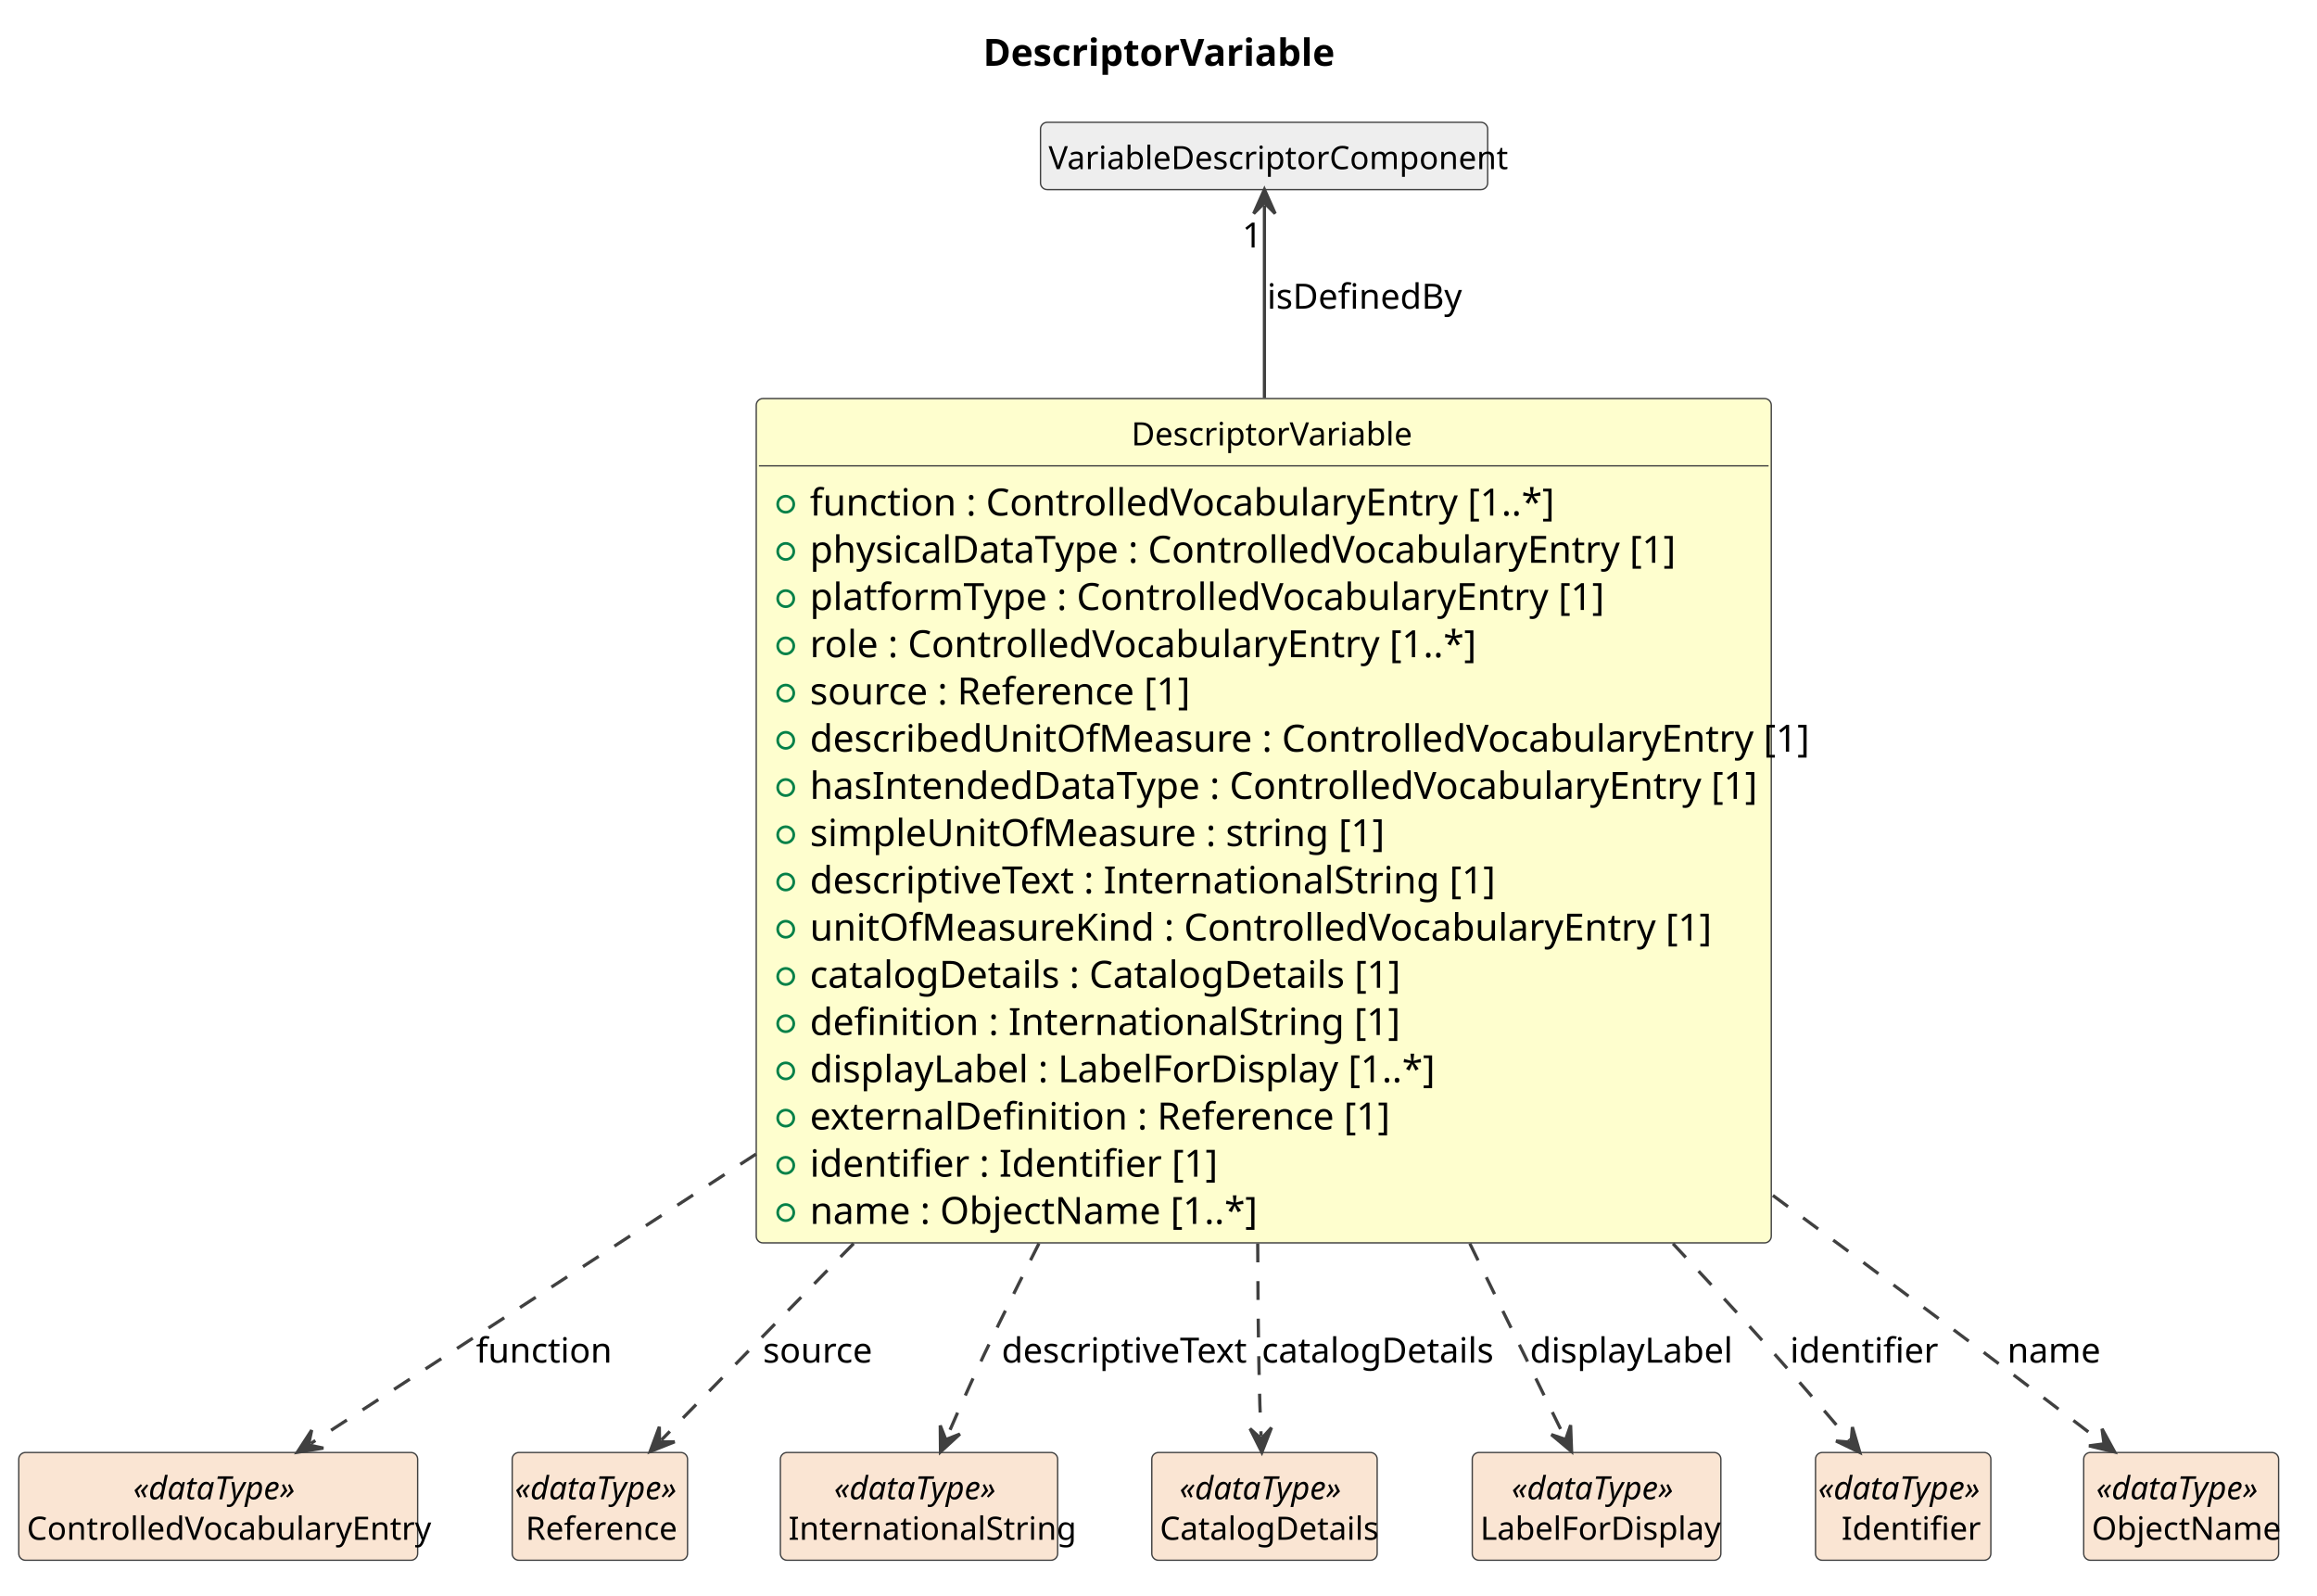
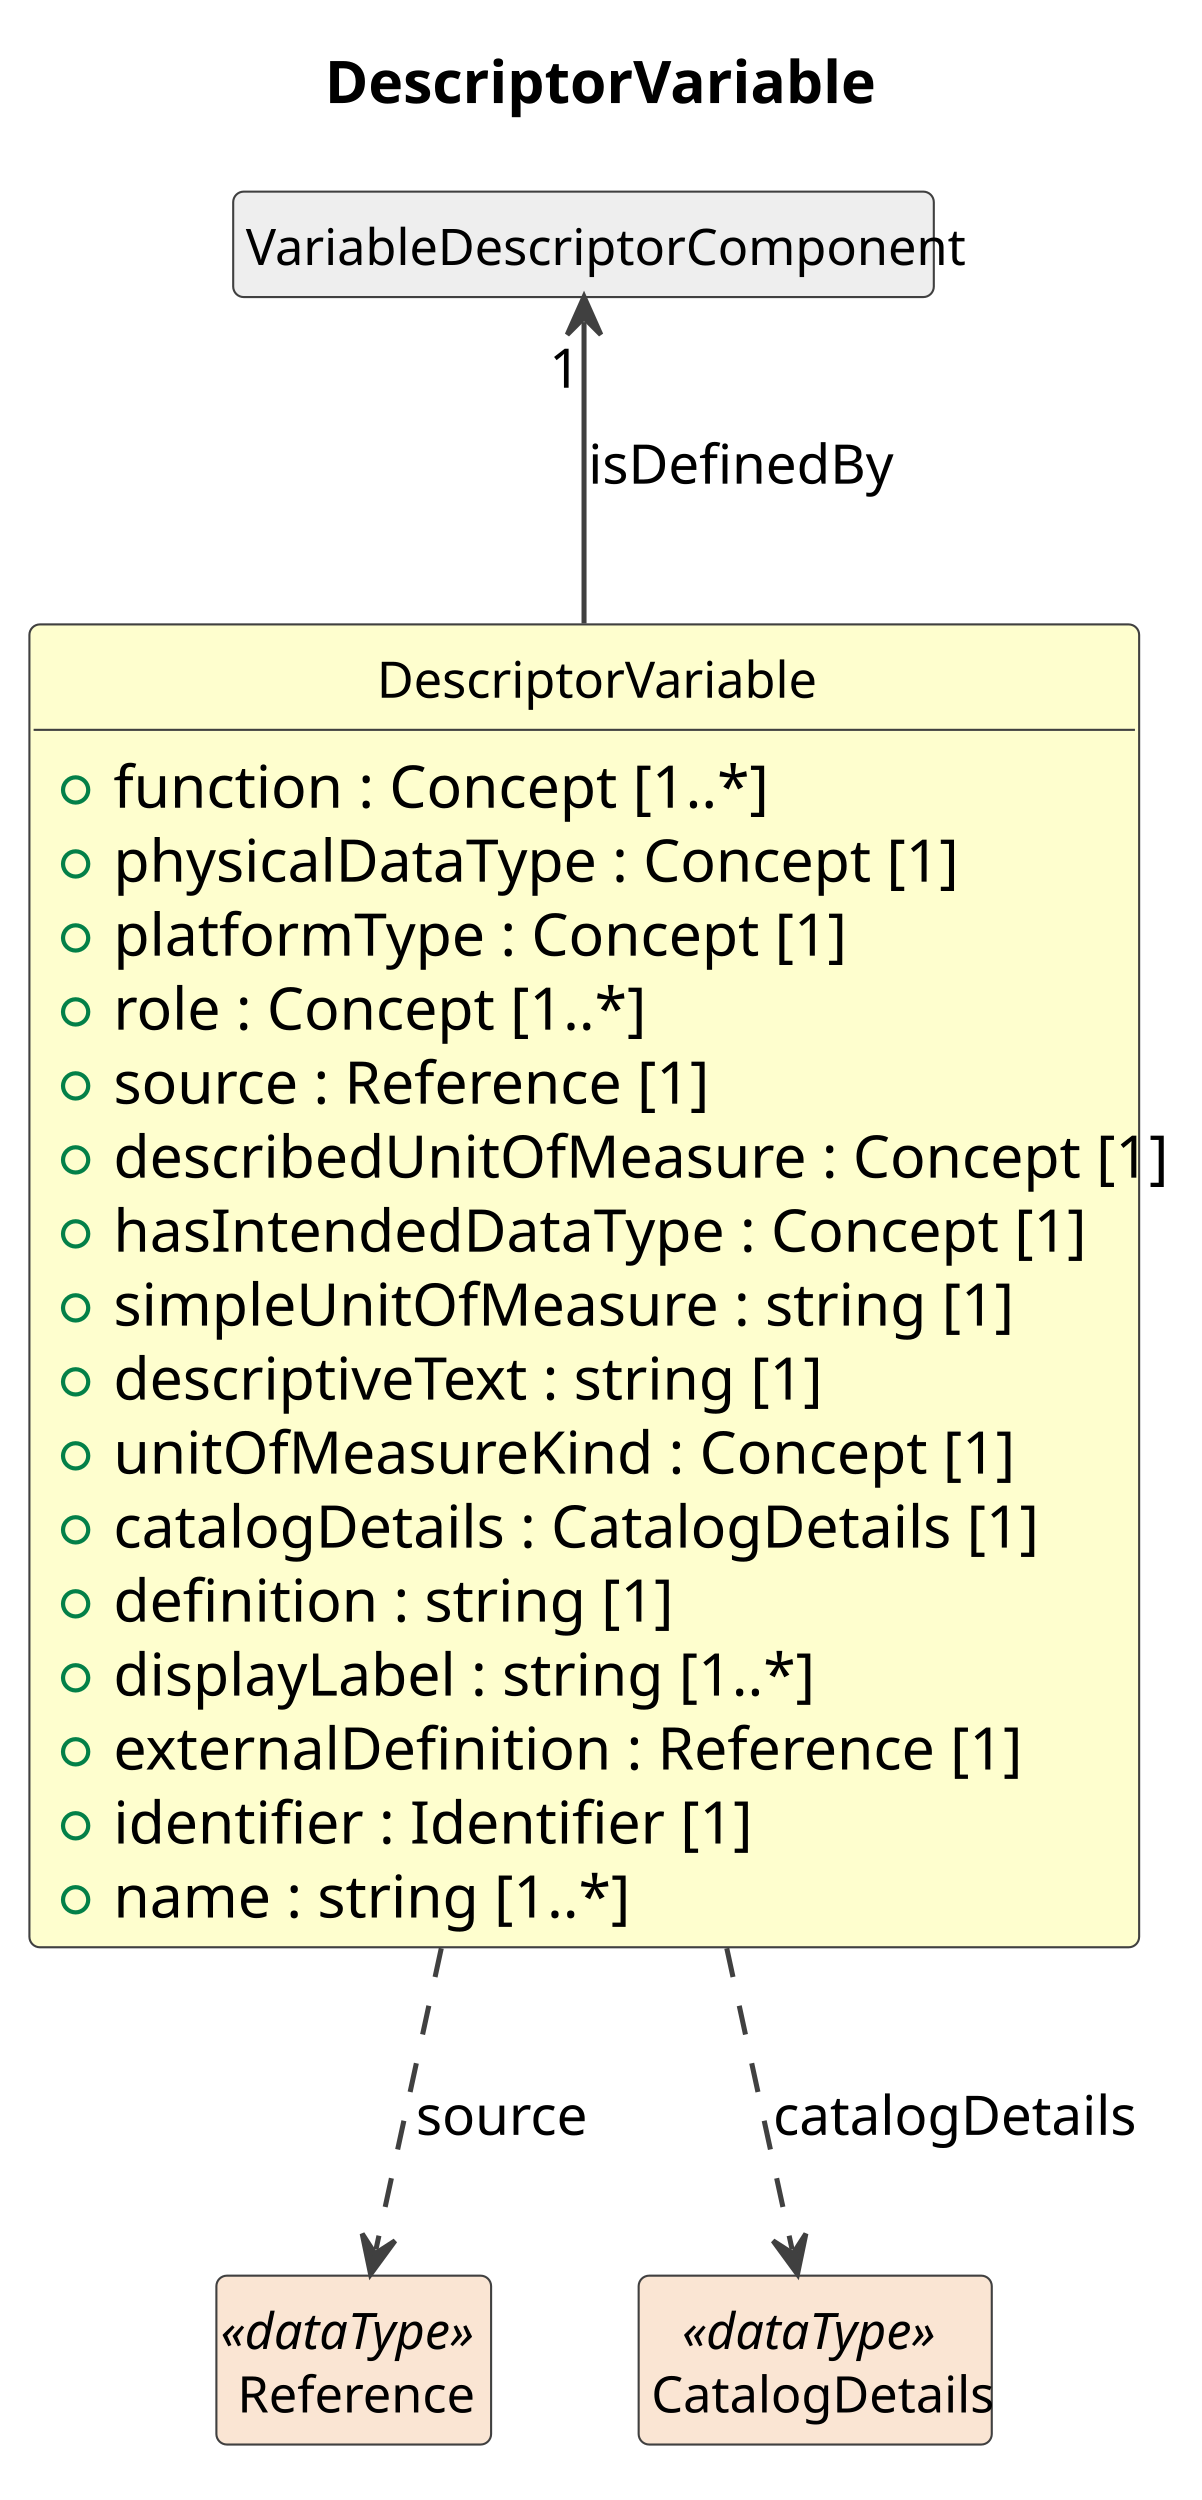
- <svg xmlns="http://www.w3.org/2000/svg" contentStyleType="text/css" data-diagram-type="CLASS" height="595px" preserveAspectRatio="none" style="width:864px;height:595px;background:#FFFFFF;" version="1.1" viewBox="0 0 864 595" width="864px" zoomAndPan="magnify">
+ <svg xmlns="http://www.w3.org/2000/svg" contentStyleType="text/css" data-diagram-type="CLASS" height="595px" preserveAspectRatio="none" style="width:286px;height:595px;background:#FFFFFF;" version="1.1" viewBox="0 0 286 595" width="286px" zoomAndPan="magnify">
  <defs />
  <g>
    <g class="title" data-source-line="1">
-       <text fill="#000000" font-family="sans-serif" font-size="14" font-weight="700" lengthAdjust="spacing" textLength="124.496" x="366.598" y="24.533">DescriptorVariable</text>
+       <text fill="#000000" font-family="sans-serif" font-size="14" font-weight="700" lengthAdjust="spacing" textLength="124.496" x="77.31" y="24.533">DescriptorVariable</text>
    </g>
    <g class="entity" data-qualified-name="DescriptorVariable" data-source-line="12" id="ent0002">
-       <rect fill="#FEFECE" height="314.844" rx="2.5" ry="2.5" style="stroke:#404040;stroke-width:0.5;" width="378.502" x="282" y="148.609" />
-       <text fill="#000000" font-family="sans-serif" font-size="12" lengthAdjust="spacing" textLength="98.707" x="421.897" y="166.066">DescriptorVariable</text>
-       <line style="stroke:#404040;stroke-width:0.5;" x1="283" x2="659.502" y1="173.703" y2="173.703" />
+       <rect fill="#FEFECE" height="314.844" rx="2.5" ry="2.5" style="stroke:#404040;stroke-width:0.5;" width="264.116" x="7" y="148.609" />
+       <text fill="#000000" font-family="sans-serif" font-size="12" lengthAdjust="spacing" textLength="98.707" x="89.705" y="166.066">DescriptorVariable</text>
+       <line style="stroke:#404040;stroke-width:0.5;" x1="8" x2="270.116" y1="173.703" y2="173.703" />
      <g data-visibility-modifier="PUBLIC_FIELD">
-         <ellipse cx="293" cy="188.008" fill="none" rx="3" ry="3" style="stroke:#038048;stroke-width:1;" />
+         <ellipse cx="18" cy="188.008" fill="none" rx="3" ry="3" style="stroke:#038048;stroke-width:1;" />
      </g>
-       <text fill="#000000" font-family="sans-serif" font-size="14" lengthAdjust="spacing" textLength="259.916" x="302" y="192.236">function : ControlledVocabularyEntry [1..*]</text>
+       <text fill="#000000" font-family="sans-serif" font-size="14" lengthAdjust="spacing" textLength="145.53" x="27" y="192.236">function : Concept [1..*]</text>
      <g data-visibility-modifier="PUBLIC_FIELD">
-         <ellipse cx="293" cy="205.617" fill="none" rx="3" ry="3" style="stroke:#038048;stroke-width:1;" />
+         <ellipse cx="18" cy="205.617" fill="none" rx="3" ry="3" style="stroke:#038048;stroke-width:1;" />
      </g>
-       <text fill="#000000" font-family="sans-serif" font-size="14" lengthAdjust="spacing" textLength="308.93" x="302" y="209.846">physicalDataType : ControlledVocabularyEntry [1]</text>
+       <text fill="#000000" font-family="sans-serif" font-size="14" lengthAdjust="spacing" textLength="194.544" x="27" y="209.846">physicalDataType : Concept [1]</text>
      <g data-visibility-modifier="PUBLIC_FIELD">
-         <ellipse cx="293" cy="223.227" fill="none" rx="3" ry="3" style="stroke:#038048;stroke-width:1;" />
+         <ellipse cx="18" cy="223.227" fill="none" rx="3" ry="3" style="stroke:#038048;stroke-width:1;" />
      </g>
-       <text fill="#000000" font-family="sans-serif" font-size="14" lengthAdjust="spacing" textLength="279.351" x="302" y="227.455">platformType : ControlledVocabularyEntry [1]</text>
+       <text fill="#000000" font-family="sans-serif" font-size="14" lengthAdjust="spacing" textLength="164.965" x="27" y="227.455">platformType : Concept [1]</text>
      <g data-visibility-modifier="PUBLIC_FIELD">
-         <ellipse cx="293" cy="240.836" fill="none" rx="3" ry="3" style="stroke:#038048;stroke-width:1;" />
+         <ellipse cx="18" cy="240.836" fill="none" rx="3" ry="3" style="stroke:#038048;stroke-width:1;" />
      </g>
-       <text fill="#000000" font-family="sans-serif" font-size="14" lengthAdjust="spacing" textLength="234.227" x="302" y="245.065">role : ControlledVocabularyEntry [1..*]</text>
+       <text fill="#000000" font-family="sans-serif" font-size="14" lengthAdjust="spacing" textLength="119.841" x="27" y="245.065">role : Concept [1..*]</text>
      <g data-visibility-modifier="PUBLIC_FIELD">
-         <ellipse cx="293" cy="258.445" fill="none" rx="3" ry="3" style="stroke:#038048;stroke-width:1;" />
+         <ellipse cx="18" cy="258.445" fill="none" rx="3" ry="3" style="stroke:#038048;stroke-width:1;" />
      </g>
-       <text fill="#000000" font-family="sans-serif" font-size="14" lengthAdjust="spacing" textLength="137.737" x="302" y="262.674">source : Reference [1]</text>
+       <text fill="#000000" font-family="sans-serif" font-size="14" lengthAdjust="spacing" textLength="137.737" x="27" y="262.674">source : Reference [1]</text>
      <g data-visibility-modifier="PUBLIC_FIELD">
-         <ellipse cx="293" cy="276.055" fill="none" rx="3" ry="3" style="stroke:#038048;stroke-width:1;" />
+         <ellipse cx="18" cy="276.055" fill="none" rx="3" ry="3" style="stroke:#038048;stroke-width:1;" />
      </g>
-       <text fill="#000000" font-family="sans-serif" font-size="14" lengthAdjust="spacing" textLength="352.502" x="302" y="280.283">describedUnitOfMeasure : ControlledVocabularyEntry [1]</text>
+       <text fill="#000000" font-family="sans-serif" font-size="14" lengthAdjust="spacing" textLength="238.116" x="27" y="280.283">describedUnitOfMeasure : Concept [1]</text>
      <g data-visibility-modifier="PUBLIC_FIELD">
-         <ellipse cx="293" cy="293.664" fill="none" rx="3" ry="3" style="stroke:#038048;stroke-width:1;" />
+         <ellipse cx="18" cy="293.664" fill="none" rx="3" ry="3" style="stroke:#038048;stroke-width:1;" />
      </g>
-       <text fill="#000000" font-family="sans-serif" font-size="14" lengthAdjust="spacing" textLength="335.419" x="302" y="297.893">hasIntendedDataType : ControlledVocabularyEntry [1]</text>
+       <text fill="#000000" font-family="sans-serif" font-size="14" lengthAdjust="spacing" textLength="221.033" x="27" y="297.893">hasIntendedDataType : Concept [1]</text>
      <g data-visibility-modifier="PUBLIC_FIELD">
-         <ellipse cx="293" cy="311.273" fill="none" rx="3" ry="3" style="stroke:#038048;stroke-width:1;" />
+         <ellipse cx="18" cy="311.273" fill="none" rx="3" ry="3" style="stroke:#038048;stroke-width:1;" />
      </g>
-       <text fill="#000000" font-family="sans-serif" font-size="14" lengthAdjust="spacing" textLength="199.958" x="302" y="315.502">simpleUnitOfMeasure : string [1]</text>
+       <text fill="#000000" font-family="sans-serif" font-size="14" lengthAdjust="spacing" textLength="199.958" x="27" y="315.502">simpleUnitOfMeasure : string [1]</text>
      <g data-visibility-modifier="PUBLIC_FIELD">
-         <ellipse cx="293" cy="328.883" fill="none" rx="3" ry="3" style="stroke:#038048;stroke-width:1;" />
+         <ellipse cx="18" cy="328.883" fill="none" rx="3" ry="3" style="stroke:#038048;stroke-width:1;" />
      </g>
-       <text fill="#000000" font-family="sans-serif" font-size="14" lengthAdjust="spacing" textLength="238.895" x="302" y="333.111">descriptiveText : InternationalString [1]</text>
+       <text fill="#000000" font-family="sans-serif" font-size="14" lengthAdjust="spacing" textLength="159.503" x="27" y="333.111">descriptiveText : string [1]</text>
      <g data-visibility-modifier="PUBLIC_FIELD">
-         <ellipse cx="293" cy="346.492" fill="none" rx="3" ry="3" style="stroke:#038048;stroke-width:1;" />
+         <ellipse cx="18" cy="346.492" fill="none" rx="3" ry="3" style="stroke:#038048;stroke-width:1;" />
      </g>
-       <text fill="#000000" font-family="sans-serif" font-size="14" lengthAdjust="spacing" textLength="317.495" x="302" y="350.721">unitOfMeasureKind : ControlledVocabularyEntry [1]</text>
+       <text fill="#000000" font-family="sans-serif" font-size="14" lengthAdjust="spacing" textLength="203.109" x="27" y="350.721">unitOfMeasureKind : Concept [1]</text>
      <g data-visibility-modifier="PUBLIC_FIELD">
-         <ellipse cx="293" cy="364.102" fill="none" rx="3" ry="3" style="stroke:#038048;stroke-width:1;" />
+         <ellipse cx="18" cy="364.102" fill="none" rx="3" ry="3" style="stroke:#038048;stroke-width:1;" />
      </g>
-       <text fill="#000000" font-family="sans-serif" font-size="14" lengthAdjust="spacing" textLength="210.109" x="302" y="368.33">catalogDetails : CatalogDetails [1]</text>
+       <text fill="#000000" font-family="sans-serif" font-size="14" lengthAdjust="spacing" textLength="210.109" x="27" y="368.33">catalogDetails : CatalogDetails [1]</text>
      <g data-visibility-modifier="PUBLIC_FIELD">
-         <ellipse cx="293" cy="381.711" fill="none" rx="3" ry="3" style="stroke:#038048;stroke-width:1;" />
+         <ellipse cx="18" cy="381.711" fill="none" rx="3" ry="3" style="stroke:#038048;stroke-width:1;" />
      </g>
-       <text fill="#000000" font-family="sans-serif" font-size="14" lengthAdjust="spacing" textLength="200.792" x="302" y="385.94">definition : InternationalString [1]</text>
+       <text fill="#000000" font-family="sans-serif" font-size="14" lengthAdjust="spacing" textLength="121.399" x="27" y="385.94">definition : string [1]</text>
      <g data-visibility-modifier="PUBLIC_FIELD">
-         <ellipse cx="293" cy="399.32" fill="none" rx="3" ry="3" style="stroke:#038048;stroke-width:1;" />
+         <ellipse cx="18" cy="399.32" fill="none" rx="3" ry="3" style="stroke:#038048;stroke-width:1;" />
      </g>
-       <text fill="#000000" font-family="sans-serif" font-size="14" lengthAdjust="spacing" textLength="223.344" x="302" y="403.549">displayLabel : LabelForDisplay [1..*]</text>
+       <text fill="#000000" font-family="sans-serif" font-size="14" lengthAdjust="spacing" textLength="156.42" x="27" y="403.549">displayLabel : string [1..*]</text>
      <g data-visibility-modifier="PUBLIC_FIELD">
-         <ellipse cx="293" cy="416.93" fill="none" rx="3" ry="3" style="stroke:#038048;stroke-width:1;" />
+         <ellipse cx="18" cy="416.93" fill="none" rx="3" ry="3" style="stroke:#038048;stroke-width:1;" />
      </g>
-       <text fill="#000000" font-family="sans-serif" font-size="14" lengthAdjust="spacing" textLength="203.889" x="302" y="421.158">externalDefinition : Reference [1]</text>
+       <text fill="#000000" font-family="sans-serif" font-size="14" lengthAdjust="spacing" textLength="203.889" x="27" y="421.158">externalDefinition : Reference [1]</text>
      <g data-visibility-modifier="PUBLIC_FIELD">
-         <ellipse cx="293" cy="434.539" fill="none" rx="3" ry="3" style="stroke:#038048;stroke-width:1;" />
+         <ellipse cx="18" cy="434.539" fill="none" rx="3" ry="3" style="stroke:#038048;stroke-width:1;" />
      </g>
-       <text fill="#000000" font-family="sans-serif" font-size="14" lengthAdjust="spacing" textLength="137.737" x="302" y="438.768">identifier : Identifier [1]</text>
+       <text fill="#000000" font-family="sans-serif" font-size="14" lengthAdjust="spacing" textLength="137.737" x="27" y="438.768">identifier : Identifier [1]</text>
      <g data-visibility-modifier="PUBLIC_FIELD">
-         <ellipse cx="293" cy="452.148" fill="none" rx="3" ry="3" style="stroke:#038048;stroke-width:1;" />
+         <ellipse cx="18" cy="452.148" fill="none" rx="3" ry="3" style="stroke:#038048;stroke-width:1;" />
      </g>
-       <text fill="#000000" font-family="sans-serif" font-size="14" lengthAdjust="spacing" textLength="157.179" x="302" y="456.377">name : ObjectName [1..*]</text>
+       <text fill="#000000" font-family="sans-serif" font-size="14" lengthAdjust="spacing" textLength="113.606" x="27" y="456.377">name : string [1..*]</text>
    </g>
    <g class="entity" data-qualified-name="VariableDescriptorComponent" data-source-line="30" id="ent0003">
-       <rect fill="#EEEEEE" height="25.094" rx="2.5" ry="2.5" style="stroke:#404040;stroke-width:0.5;" width="166.746" x="388" y="45.609" />
-       <text fill="#000000" font-family="sans-serif" font-size="12" lengthAdjust="spacing" textLength="160.746" x="391" y="63.066">VariableDescriptorComponent</text>
+       <rect fill="#EEEEEE" height="25.094" rx="2.5" ry="2.5" style="stroke:#404040;stroke-width:0.5;" width="166.746" x="55.5" y="45.609" />
+       <text fill="#000000" font-family="sans-serif" font-size="12" lengthAdjust="spacing" textLength="160.746" x="58.5" y="63.066">VariableDescriptorComponent</text>
    </g>
-     <g class="entity" data-qualified-name="ControlledVocabularyEntry" data-source-line="32" id="ent0005">
-       <rect fill="#FAE5D3" height="40.188" rx="2.5" ry="2.5" style="stroke:#404040;stroke-width:0.5;" width="148.74" x="7" y="541.609" />
-       <text fill="#000000" font-family="sans-serif" font-size="12" font-style="italic" lengthAdjust="spacing" textLength="63.381" x="49.68" y="559.066">«dataType»</text>
-       <text fill="#000000" font-family="sans-serif" font-size="12" lengthAdjust="spacing" textLength="142.74" x="10" y="574.16">ControlledVocabularyEntry</text>
+     <g class="entity" data-qualified-name="Reference" data-source-line="32" id="ent0005">
+       <rect fill="#FAE5D3" height="40.188" rx="2.5" ry="2.5" style="stroke:#404040;stroke-width:0.5;" width="65.381" x="51.5" y="541.609" />
+       <text fill="#000000" font-family="sans-serif" font-size="12" font-style="italic" lengthAdjust="spacing" textLength="63.381" x="52.5" y="559.066">«dataType»</text>
+       <text fill="#000000" font-family="sans-serif" font-size="12" lengthAdjust="spacing" textLength="55.365" x="56.508" y="574.16">Reference</text>
    </g>
-     <g class="entity" data-qualified-name="Reference" data-source-line="34" id="ent0007">
-       <rect fill="#FAE5D3" height="40.188" rx="2.5" ry="2.5" style="stroke:#404040;stroke-width:0.5;" width="65.381" x="191" y="541.609" />
-       <text fill="#000000" font-family="sans-serif" font-size="12" font-style="italic" lengthAdjust="spacing" textLength="63.381" x="192" y="559.066">«dataType»</text>
-       <text fill="#000000" font-family="sans-serif" font-size="12" lengthAdjust="spacing" textLength="55.365" x="196.008" y="574.16">Reference</text>
-     </g>
-     <g class="entity" data-qualified-name="InternationalString" data-source-line="36" id="ent0009">
-       <rect fill="#FAE5D3" height="40.188" rx="2.5" ry="2.5" style="stroke:#404040;stroke-width:0.5;" width="103.394" x="291" y="541.609" />
-       <text fill="#000000" font-family="sans-serif" font-size="12" font-style="italic" lengthAdjust="spacing" textLength="63.381" x="311.007" y="559.066">«dataType»</text>
-       <text fill="#000000" font-family="sans-serif" font-size="12" lengthAdjust="spacing" textLength="97.394" x="294" y="574.16">InternationalString</text>
-     </g>
-     <g class="entity" data-qualified-name="CatalogDetails" data-source-line="38" id="ent0011">
-       <rect fill="#FAE5D3" height="40.188" rx="2.5" ry="2.5" style="stroke:#404040;stroke-width:0.5;" width="84.041" x="429.5" y="541.609" />
-       <text fill="#000000" font-family="sans-serif" font-size="12" font-style="italic" lengthAdjust="spacing" textLength="63.381" x="439.83" y="559.066">«dataType»</text>
-       <text fill="#000000" font-family="sans-serif" font-size="12" lengthAdjust="spacing" textLength="78.041" x="432.5" y="574.16">CatalogDetails</text>
-     </g>
-     <g class="entity" data-qualified-name="LabelForDisplay" data-source-line="40" id="ent0013">
-       <rect fill="#FAE5D3" height="40.188" rx="2.5" ry="2.5" style="stroke:#404040;stroke-width:0.5;" width="92.707" x="549" y="541.609" />
-       <text fill="#000000" font-family="sans-serif" font-size="12" font-style="italic" lengthAdjust="spacing" textLength="63.381" x="563.663" y="559.066">«dataType»</text>
-       <text fill="#000000" font-family="sans-serif" font-size="12" lengthAdjust="spacing" textLength="86.707" x="552" y="574.16">LabelForDisplay</text>
-     </g>
-     <g class="entity" data-qualified-name="Identifier" data-source-line="42" id="ent0015">
-       <rect fill="#FAE5D3" height="40.188" rx="2.5" ry="2.5" style="stroke:#404040;stroke-width:0.5;" width="65.381" x="677" y="541.609" />
-       <text fill="#000000" font-family="sans-serif" font-size="12" font-style="italic" lengthAdjust="spacing" textLength="63.381" x="678" y="559.066">«dataType»</text>
-       <text fill="#000000" font-family="sans-serif" font-size="12" lengthAdjust="spacing" textLength="46.025" x="686.678" y="574.16">Identifier</text>
-     </g>
-     <g class="entity" data-qualified-name="ObjectName" data-source-line="44" id="ent0017">
-       <rect fill="#FAE5D3" height="40.188" rx="2.5" ry="2.5" style="stroke:#404040;stroke-width:0.5;" width="72.691" x="777" y="541.609" />
-       <text fill="#000000" font-family="sans-serif" font-size="12" font-style="italic" lengthAdjust="spacing" textLength="63.381" x="781.655" y="559.066">«dataType»</text>
-       <text fill="#000000" font-family="sans-serif" font-size="12" lengthAdjust="spacing" textLength="66.691" x="780" y="574.16">ObjectName</text>
+     <g class="entity" data-qualified-name="CatalogDetails" data-source-line="34" id="ent0007">
+       <rect fill="#FAE5D3" height="40.188" rx="2.5" ry="2.5" style="stroke:#404040;stroke-width:0.5;" width="84.041" x="152" y="541.609" />
+       <text fill="#000000" font-family="sans-serif" font-size="12" font-style="italic" lengthAdjust="spacing" textLength="63.381" x="162.33" y="559.066">«dataType»</text>
+       <text fill="#000000" font-family="sans-serif" font-size="12" lengthAdjust="spacing" textLength="78.041" x="155" y="574.16">CatalogDetails</text>
    </g>
    <g class="link" data-entity-1="ent0003" data-entity-2="ent0002" data-link-type="dependency" data-source-line="31" id="lnk4">
-       <path codeLine="31" d="M471.5,76.649 C471.5,92.129 471.5,115.519 471.5,148.389" fill="none" id="VariableDescriptorComponent-backto-DescriptorVariable" style="stroke:#404040;stroke-width:1.2;" />
-       <polygon fill="#404040" points="471.5,70.649,467.5,79.649,471.5,75.649,475.5,79.649,471.5,70.649" style="stroke:#404040;stroke-width:1.2;" />
-       <text fill="#000000" font-family="sans-serif" font-size="13" lengthAdjust="spacing" textLength="69.367" x="472.5" y="115.105">isDefinedBy</text>
-       <text fill="#000000" font-family="sans-serif" font-size="13" lengthAdjust="spacing" textLength="7.23" x="463.217" y="92.283">1</text>
+       <path codeLine="31" d="M139,76.649 C139,92.129 139,115.519 139,148.389" fill="none" id="VariableDescriptorComponent-backto-DescriptorVariable" style="stroke:#404040;stroke-width:1.2;" />
+       <polygon fill="#404040" points="139,70.649,135,79.649,139,75.649,143,79.649,139,70.649" style="stroke:#404040;stroke-width:1.2;" />
+       <text fill="#000000" font-family="sans-serif" font-size="13" lengthAdjust="spacing" textLength="69.367" x="140" y="115.105">isDefinedBy</text>
+       <text fill="#000000" font-family="sans-serif" font-size="13" lengthAdjust="spacing" textLength="7.23" x="130.717" y="92.283">1</text>
    </g>
    <g class="link" data-entity-1="ent0002" data-entity-2="ent0005" data-link-type="dependency" data-source-line="33" id="lnk6">
-       <path codeLine="33" d="M281.93,430.329 C215.42,473.559 153.1,514.069 115.89,538.259" fill="none" id="DescriptorVariable-to-ControlledVocabularyEntry" style="stroke:#404040;stroke-width:1.2;stroke-dasharray:7,7;" />
-       <polygon fill="#404040" points="110.86,541.529,120.586,539.978,115.052,538.804,116.225,533.27,110.86,541.529" style="stroke:#404040;stroke-width:1.2;" />
-       <text fill="#000000" font-family="sans-serif" font-size="13" lengthAdjust="spacing" textLength="45.532" x="177.5" y="508.104">function</text>
+       <path codeLine="33" d="M105.03,463.689 C98.28,494.769 93.362,517.456 89.472,535.396" fill="none" id="DescriptorVariable-to-Reference" style="stroke:#404040;stroke-width:1.2;stroke-dasharray:7,7;" />
+       <polygon fill="#404040" points="88.2,541.259,94.016,533.311,89.26,536.373,86.198,531.616,88.2,541.259" style="stroke:#404040;stroke-width:1.2;" />
+       <text fill="#000000" font-family="sans-serif" font-size="13" lengthAdjust="spacing" textLength="39.019" x="99" y="508.104">source</text>
    </g>
    <g class="link" data-entity-1="ent0002" data-entity-2="ent0007" data-link-type="dependency" data-source-line="35" id="lnk8">
-       <path codeLine="35" d="M318.32,463.689 C287.91,494.769 264.176,519.03 246.626,536.97" fill="none" id="DescriptorVariable-to-Reference" style="stroke:#404040;stroke-width:1.2;stroke-dasharray:7,7;" />
-       <polygon fill="#404040" points="242.43,541.259,251.583,537.623,245.927,537.685,245.864,532.029,242.43,541.259" style="stroke:#404040;stroke-width:1.2;" />
-       <text fill="#000000" font-family="sans-serif" font-size="13" lengthAdjust="spacing" textLength="39.019" x="284.5" y="508.104">source</text>
-     </g>
-     <g class="link" data-entity-1="ent0002" data-entity-2="ent0009" data-link-type="dependency" data-source-line="37" id="lnk10">
-       <path codeLine="37" d="M387.42,463.679 C382.3,473.769 377.29,483.809 372.5,493.609 C364.72,509.529 358.939,522.405 353.089,535.885" fill="none" id="DescriptorVariable-to-InternationalString" style="stroke:#404040;stroke-width:1.2;stroke-dasharray:7,7;" />
-       <polygon fill="#404040" points="350.7,541.389,357.952,534.726,352.69,536.803,350.614,531.541,350.7,541.389" style="stroke:#404040;stroke-width:1.2;" />
-       <text fill="#000000" font-family="sans-serif" font-size="13" lengthAdjust="spacing" textLength="87.42" x="373.5" y="508.104">descriptiveText</text>
-     </g>
-     <g class="link" data-entity-1="ent0002" data-entity-2="ent0011" data-link-type="dependency" data-source-line="39" id="lnk12">
-       <path codeLine="39" d="M469,463.709 C469.03,479.879 469.18,496.079 469.5,511.609 C469.7,521.479 469.859,526.476 470.269,535.535" fill="none" id="DescriptorVariable-to-CatalogDetails" style="stroke:#404040;stroke-width:1.2;stroke-dasharray:7,7;" />
-       <polygon fill="#404040" points="470.54,541.529,474.129,532.358,470.314,536.534,466.137,532.719,470.54,541.529" style="stroke:#404040;stroke-width:1.2;" />
-       <text fill="#000000" font-family="sans-serif" font-size="13" lengthAdjust="spacing" textLength="81.656" x="470.5" y="508.104">catalogDetails</text>
-     </g>
-     <g class="link" data-entity-1="ent0002" data-entity-2="ent0013" data-link-type="dependency" data-source-line="41" id="lnk14">
-       <path codeLine="41" d="M548.09,463.689 C563.3,494.769 574.622,517.93 583.403,535.87" fill="none" id="DescriptorVariable-to-LabelForDisplay" style="stroke:#404040;stroke-width:1.2;stroke-dasharray:7,7;" />
-       <polygon fill="#404040" points="586.04,541.259,585.677,531.417,583.842,536.768,578.491,534.934,586.04,541.259" style="stroke:#404040;stroke-width:1.2;" />
-       <text fill="#000000" font-family="sans-serif" font-size="13" lengthAdjust="spacing" textLength="72.274" x="570.5" y="508.104">displayLabel</text>
-     </g>
-     <g class="link" data-entity-1="ent0002" data-entity-2="ent0015" data-link-type="dependency" data-source-line="43" id="lnk16">
-       <path codeLine="43" d="M623.85,463.739 C633.26,473.799 642.54,483.809 651.5,493.609 C666.03,509.509 678.138,523.475 689.638,537.025" fill="none" id="DescriptorVariable-to-Identifier" style="stroke:#404040;stroke-width:1.2;stroke-dasharray:7,7;" />
-       <polygon fill="#404040" points="693.52,541.599,690.746,532.149,690.285,537.787,684.647,537.326,693.52,541.599" style="stroke:#404040;stroke-width:1.2;" />
-       <text fill="#000000" font-family="sans-serif" font-size="13" lengthAdjust="spacing" textLength="49.137" x="667.5" y="508.104">identifier</text>
-     </g>
-     <g class="link" data-entity-1="ent0002" data-entity-2="ent0017" data-link-type="dependency" data-source-line="45" id="lnk18">
-       <path codeLine="45" d="M661.1,445.759 C682.86,461.839 704.69,478.049 725.5,493.609 C746.88,509.589 766.217,524.321 783.787,537.781" fill="none" id="DescriptorVariable-to-ObjectName" style="stroke:#404040;stroke-width:1.2;stroke-dasharray:7,7;" />
-       <polygon fill="#404040" points="788.55,541.429,783.838,532.781,784.581,538.389,778.973,539.131,788.55,541.429" style="stroke:#404040;stroke-width:1.2;" />
-       <text fill="#000000" font-family="sans-serif" font-size="13" lengthAdjust="spacing" textLength="32.519" x="748.5" y="508.104">name</text>
+       <path codeLine="35" d="M172.97,463.689 C179.72,494.769 184.638,517.456 188.529,535.396" fill="none" id="DescriptorVariable-to-CatalogDetails" style="stroke:#404040;stroke-width:1.2;stroke-dasharray:7,7;" />
+       <polygon fill="#404040" points="189.8,541.259,191.802,531.616,188.74,536.373,183.984,533.311,189.8,541.259" style="stroke:#404040;stroke-width:1.2;" />
+       <text fill="#000000" font-family="sans-serif" font-size="13" lengthAdjust="spacing" textLength="81.656" x="184" y="508.104">catalogDetails</text>
    </g>
  </g>
</svg>
